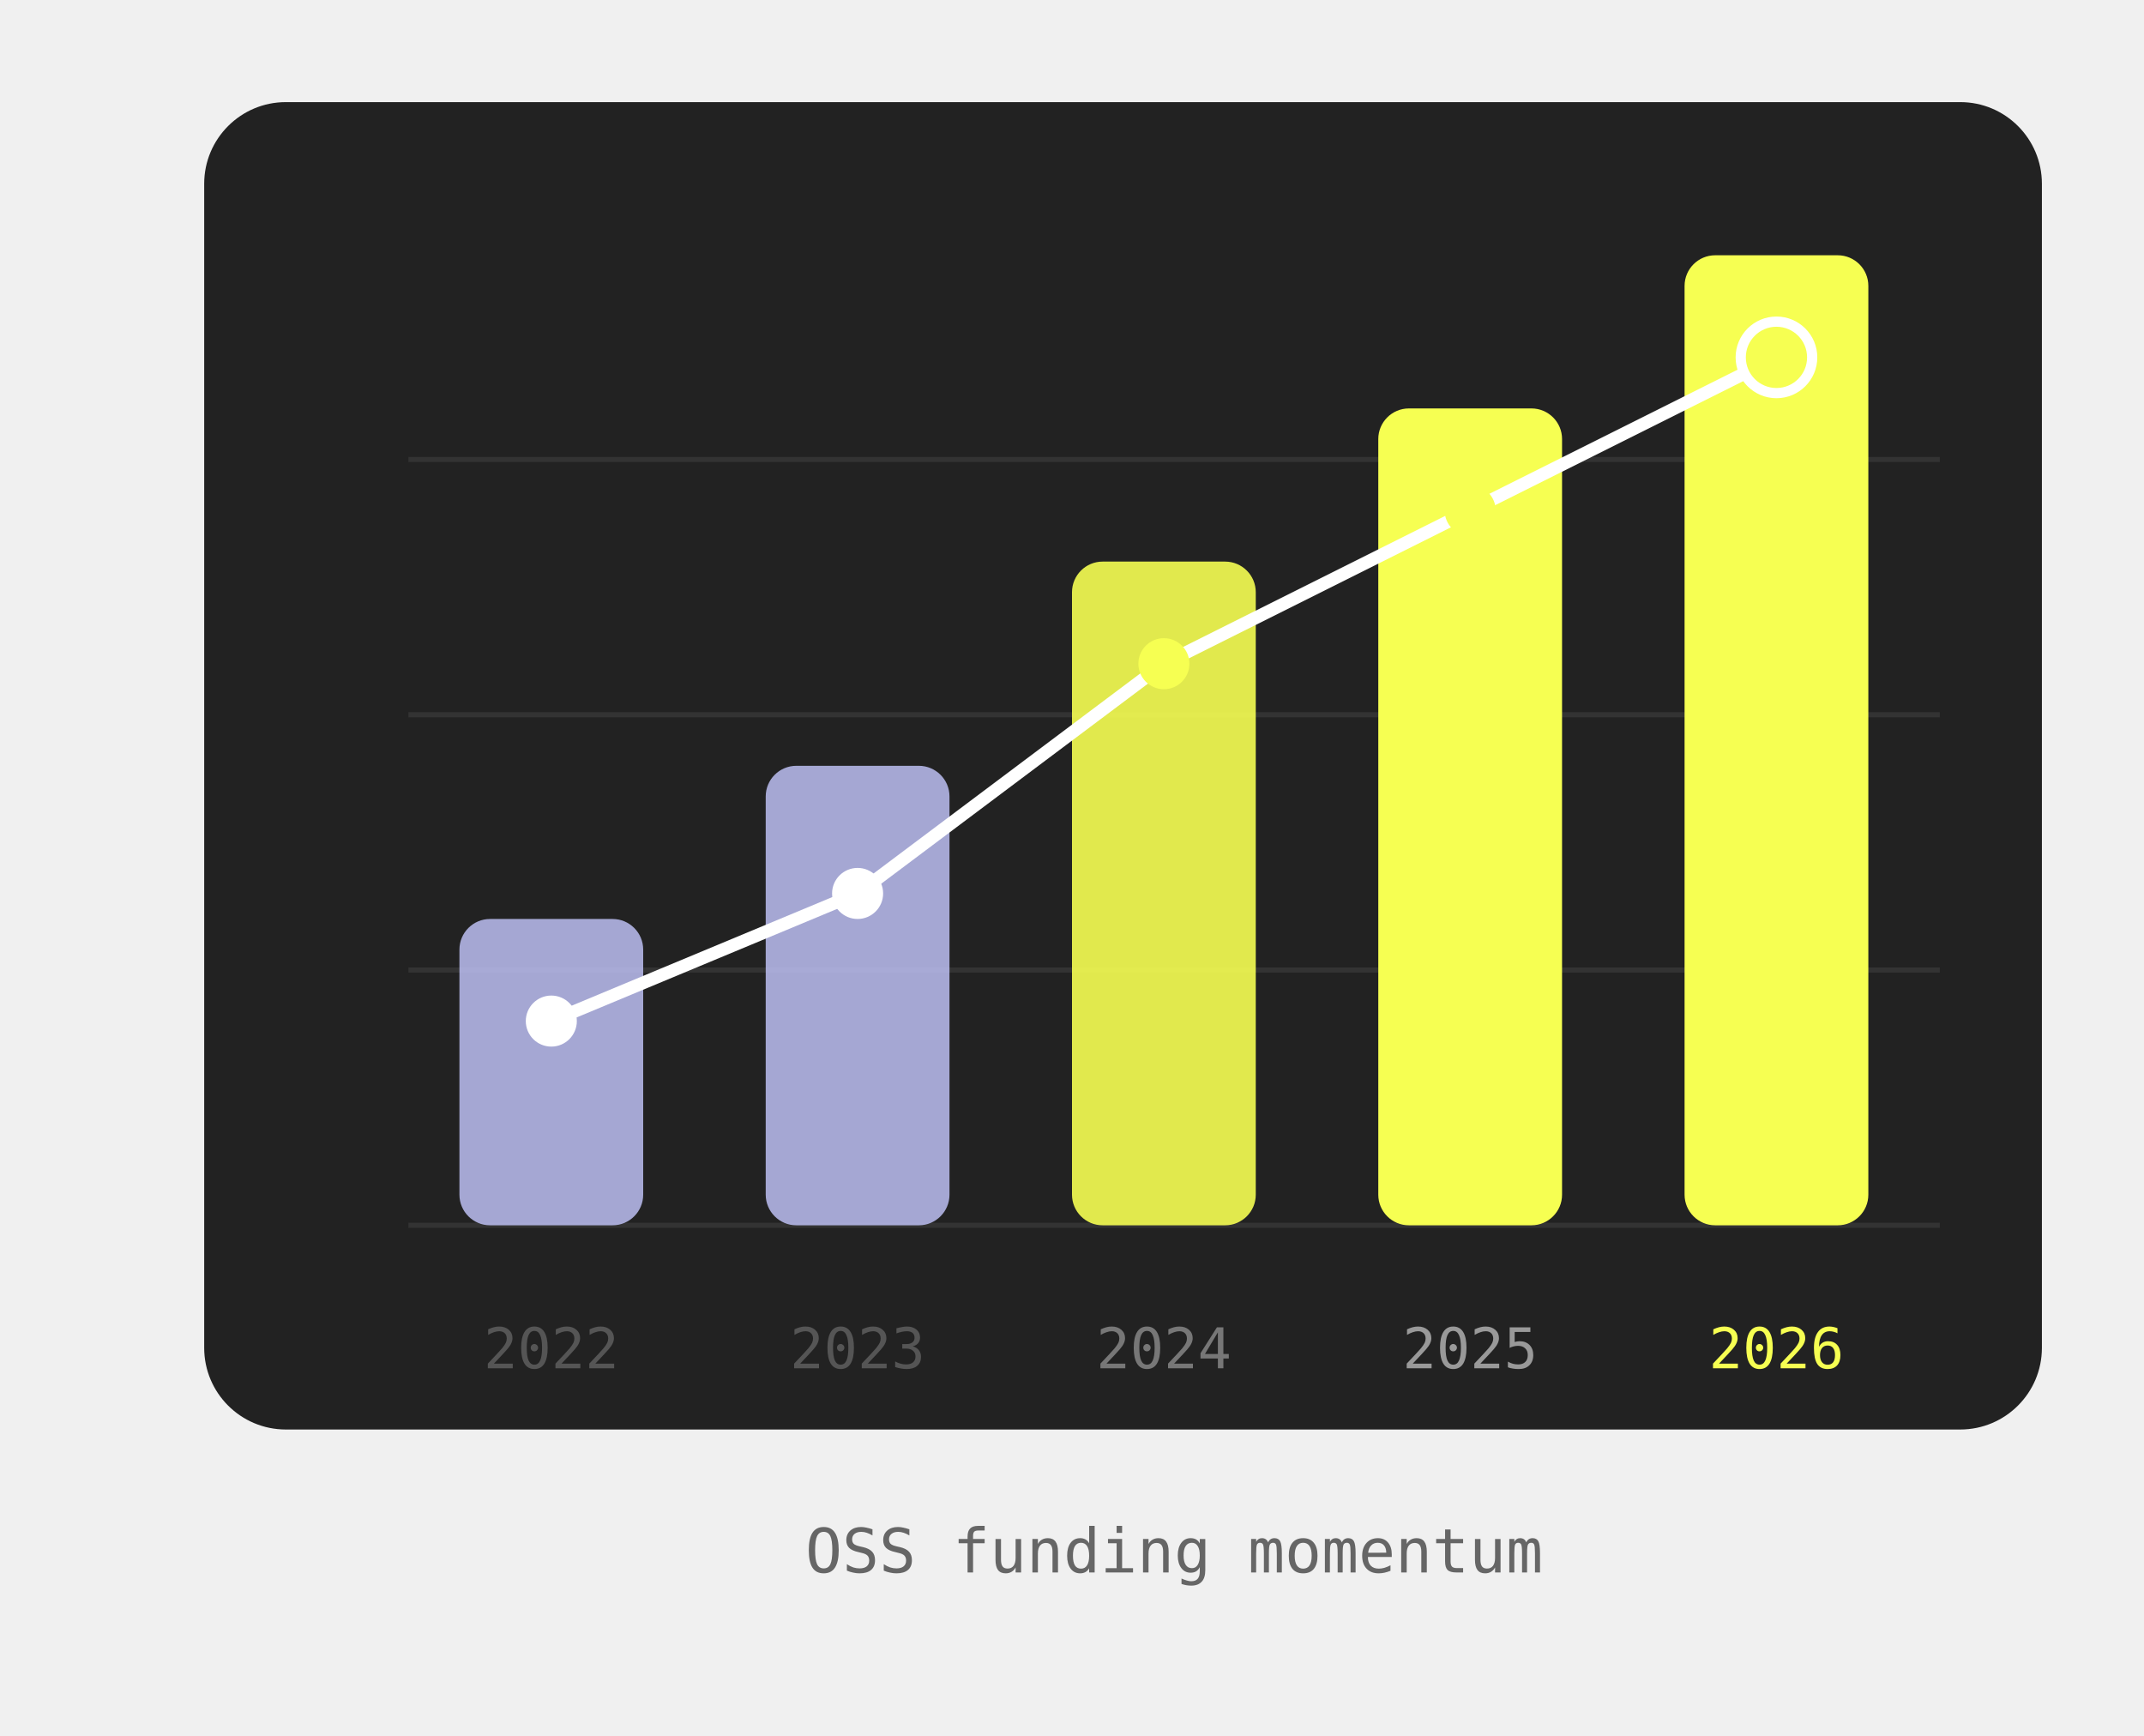
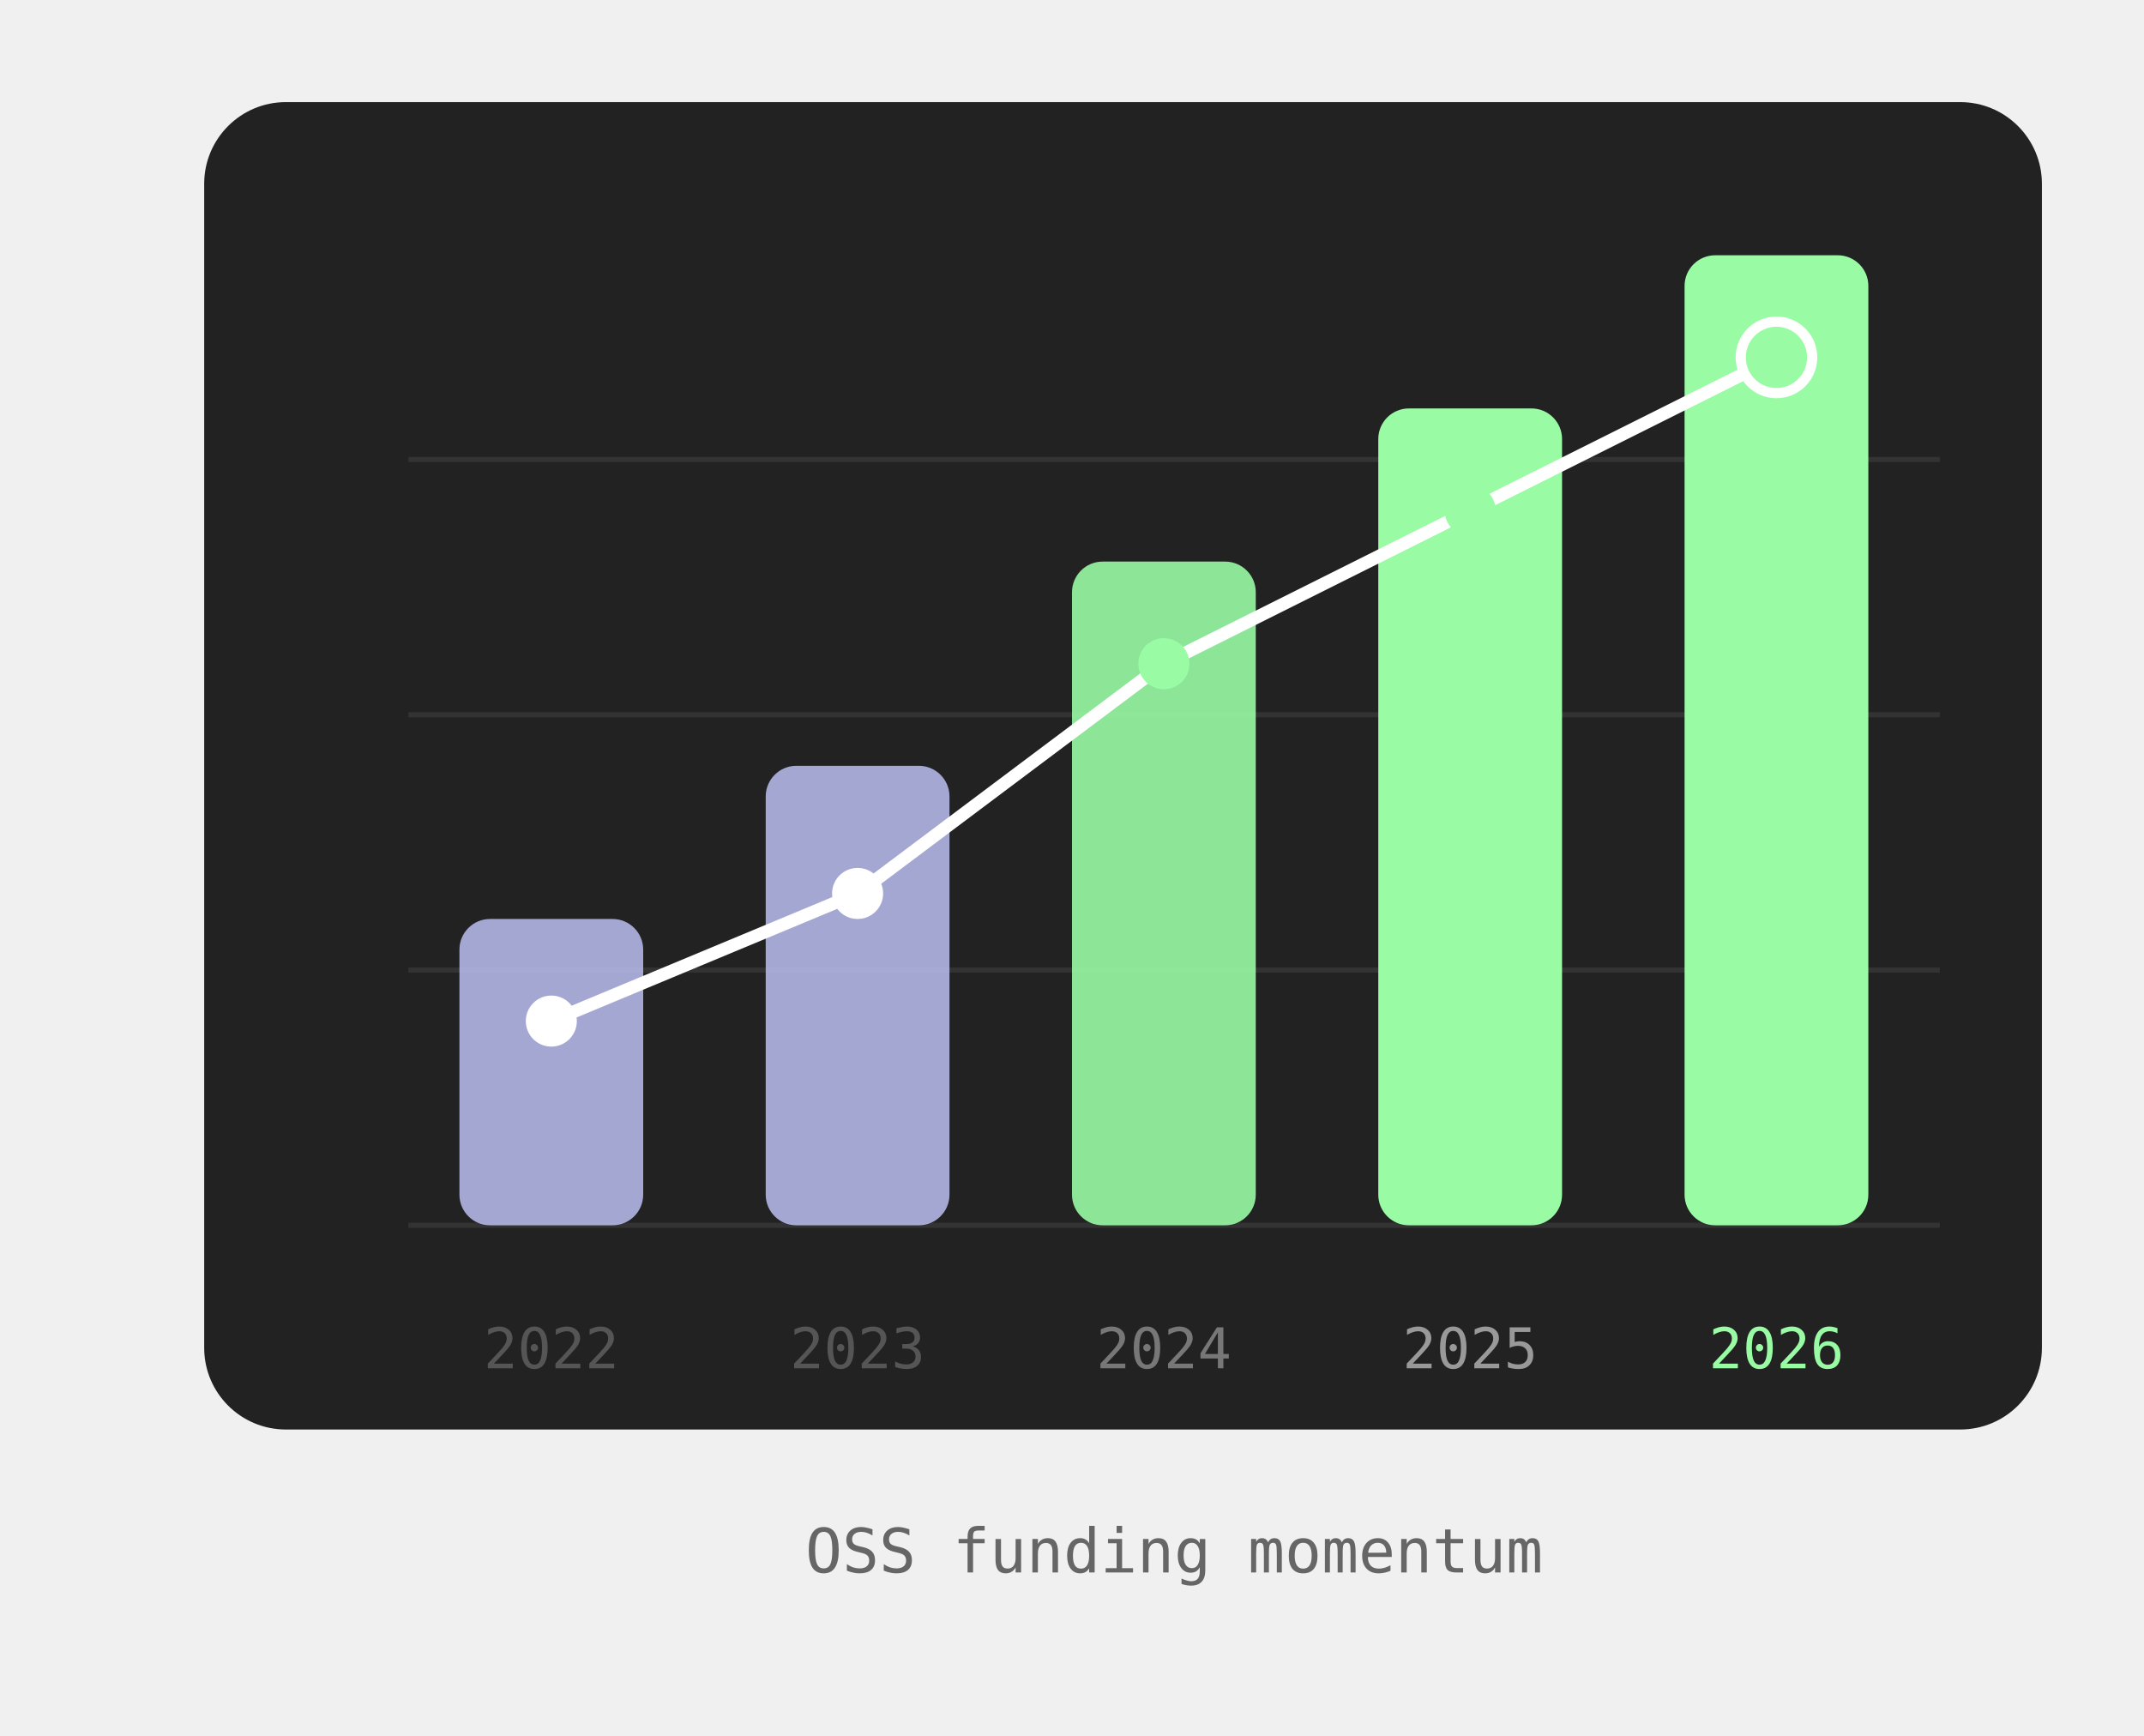
<svg xmlns="http://www.w3.org/2000/svg" width="420" height="340" viewBox="0 0 420 340" fill="none">
  <rect x="40" y="20" width="360" height="260" rx="16" fill="#222222" />
  <line x1="80" y1="240" x2="380" y2="240" stroke="#333" stroke-width="1" />
  <line x1="80" y1="190" x2="380" y2="190" stroke="#333" stroke-width="1" />
  <line x1="80" y1="140" x2="380" y2="140" stroke="#333" stroke-width="1" />
  <line x1="80" y1="90" x2="380" y2="90" stroke="#333" stroke-width="1" />
  <rect x="90" y="180" width="36" height="60" rx="6" fill="#C5C8FF" opacity="0.8" />
  <rect x="150" y="150" width="36" height="90" rx="6" fill="#C5C8FF" opacity="0.8" />
-   <rect x="210" y="110" width="36" height="130" rx="6" fill="#F6FF52" opacity="0.9" />
-   <rect x="270" y="80" width="36" height="160" rx="6" fill="#F6FF52" />
-   <rect x="330" y="50" width="36" height="190" rx="6" fill="#F6FF52" />
+   <rect x="210" y="110" width="36" height="130" rx="6" fill="#99FCA5" opacity="0.9" />
+   <rect x="270" y="80" width="36" height="160" rx="6" fill="#99FCA5" />
+   <rect x="330" y="50" width="36" height="190" rx="6" fill="#99FCA5" />
  <polyline points="108,200 168,175 228,130 288,100 348,70" stroke="#fff" stroke-width="2.5" fill="none" stroke-linecap="round" stroke-linejoin="round" />
  <circle cx="108" cy="200" r="5" fill="#fff" />
  <circle cx="168" cy="175" r="5" fill="#fff" />
-   <circle cx="228" cy="130" r="5" fill="#F6FF52" />
-   <circle cx="288" cy="100" r="5" fill="#F6FF52" />
-   <circle cx="348" cy="70" r="7" fill="#F6FF52" stroke="#fff" stroke-width="2" />
+   <circle cx="228" cy="130" r="5" fill="#99FCA5" />
+   <circle cx="288" cy="100" r="5" fill="#99FCA5" />
+   <circle cx="348" cy="70" r="7" fill="#99FCA5" stroke="#fff" stroke-width="2" />
  <text x="108" y="268" text-anchor="middle" font-family="monospace" font-size="11" fill="#555">2022</text>
  <text x="168" y="268" text-anchor="middle" font-family="monospace" font-size="11" fill="#555">2023</text>
  <text x="228" y="268" text-anchor="middle" font-family="monospace" font-size="11" fill="#777">2024</text>
  <text x="288" y="268" text-anchor="middle" font-family="monospace" font-size="11" fill="#999">2025</text>
-   <text x="348" y="268" text-anchor="middle" font-family="monospace" font-size="11" fill="#F6FF52">2026</text>
+   <text x="348" y="268" text-anchor="middle" font-family="monospace" font-size="11" fill="#99FCA5">2026</text>
  <text x="230" y="308" text-anchor="middle" font-family="monospace" font-size="12" fill="#666">OSS funding momentum</text>
</svg>
